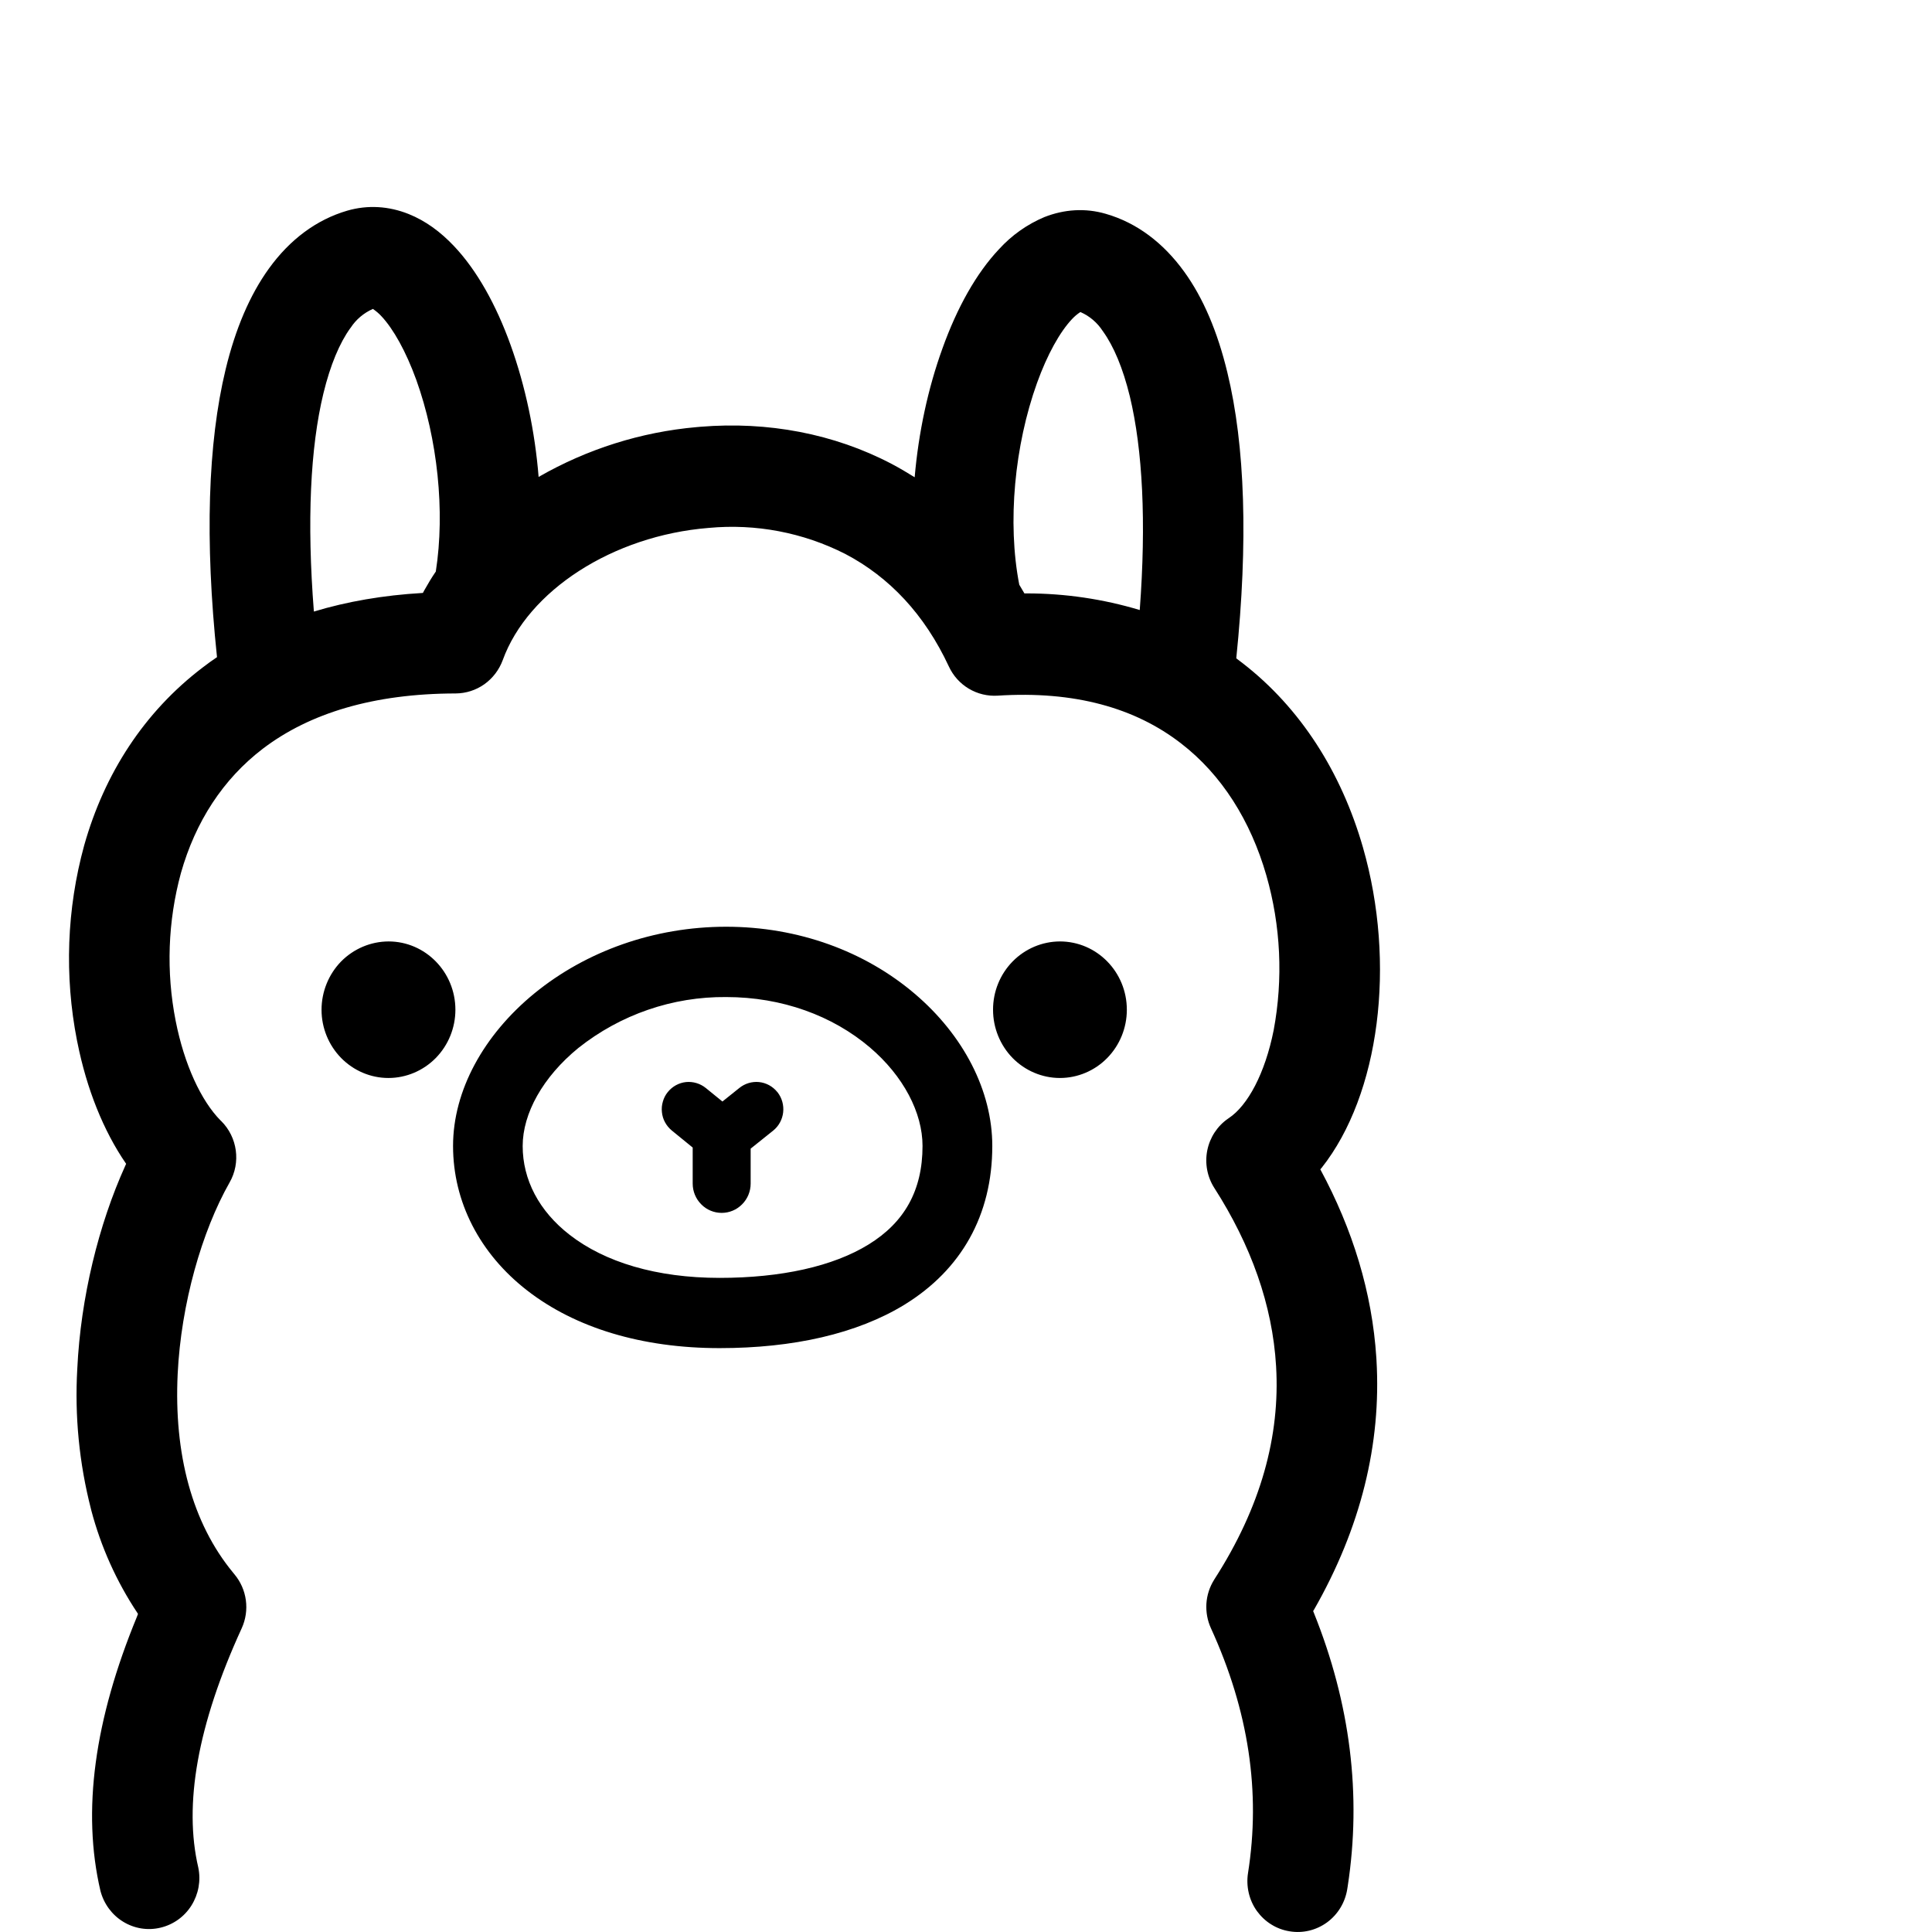
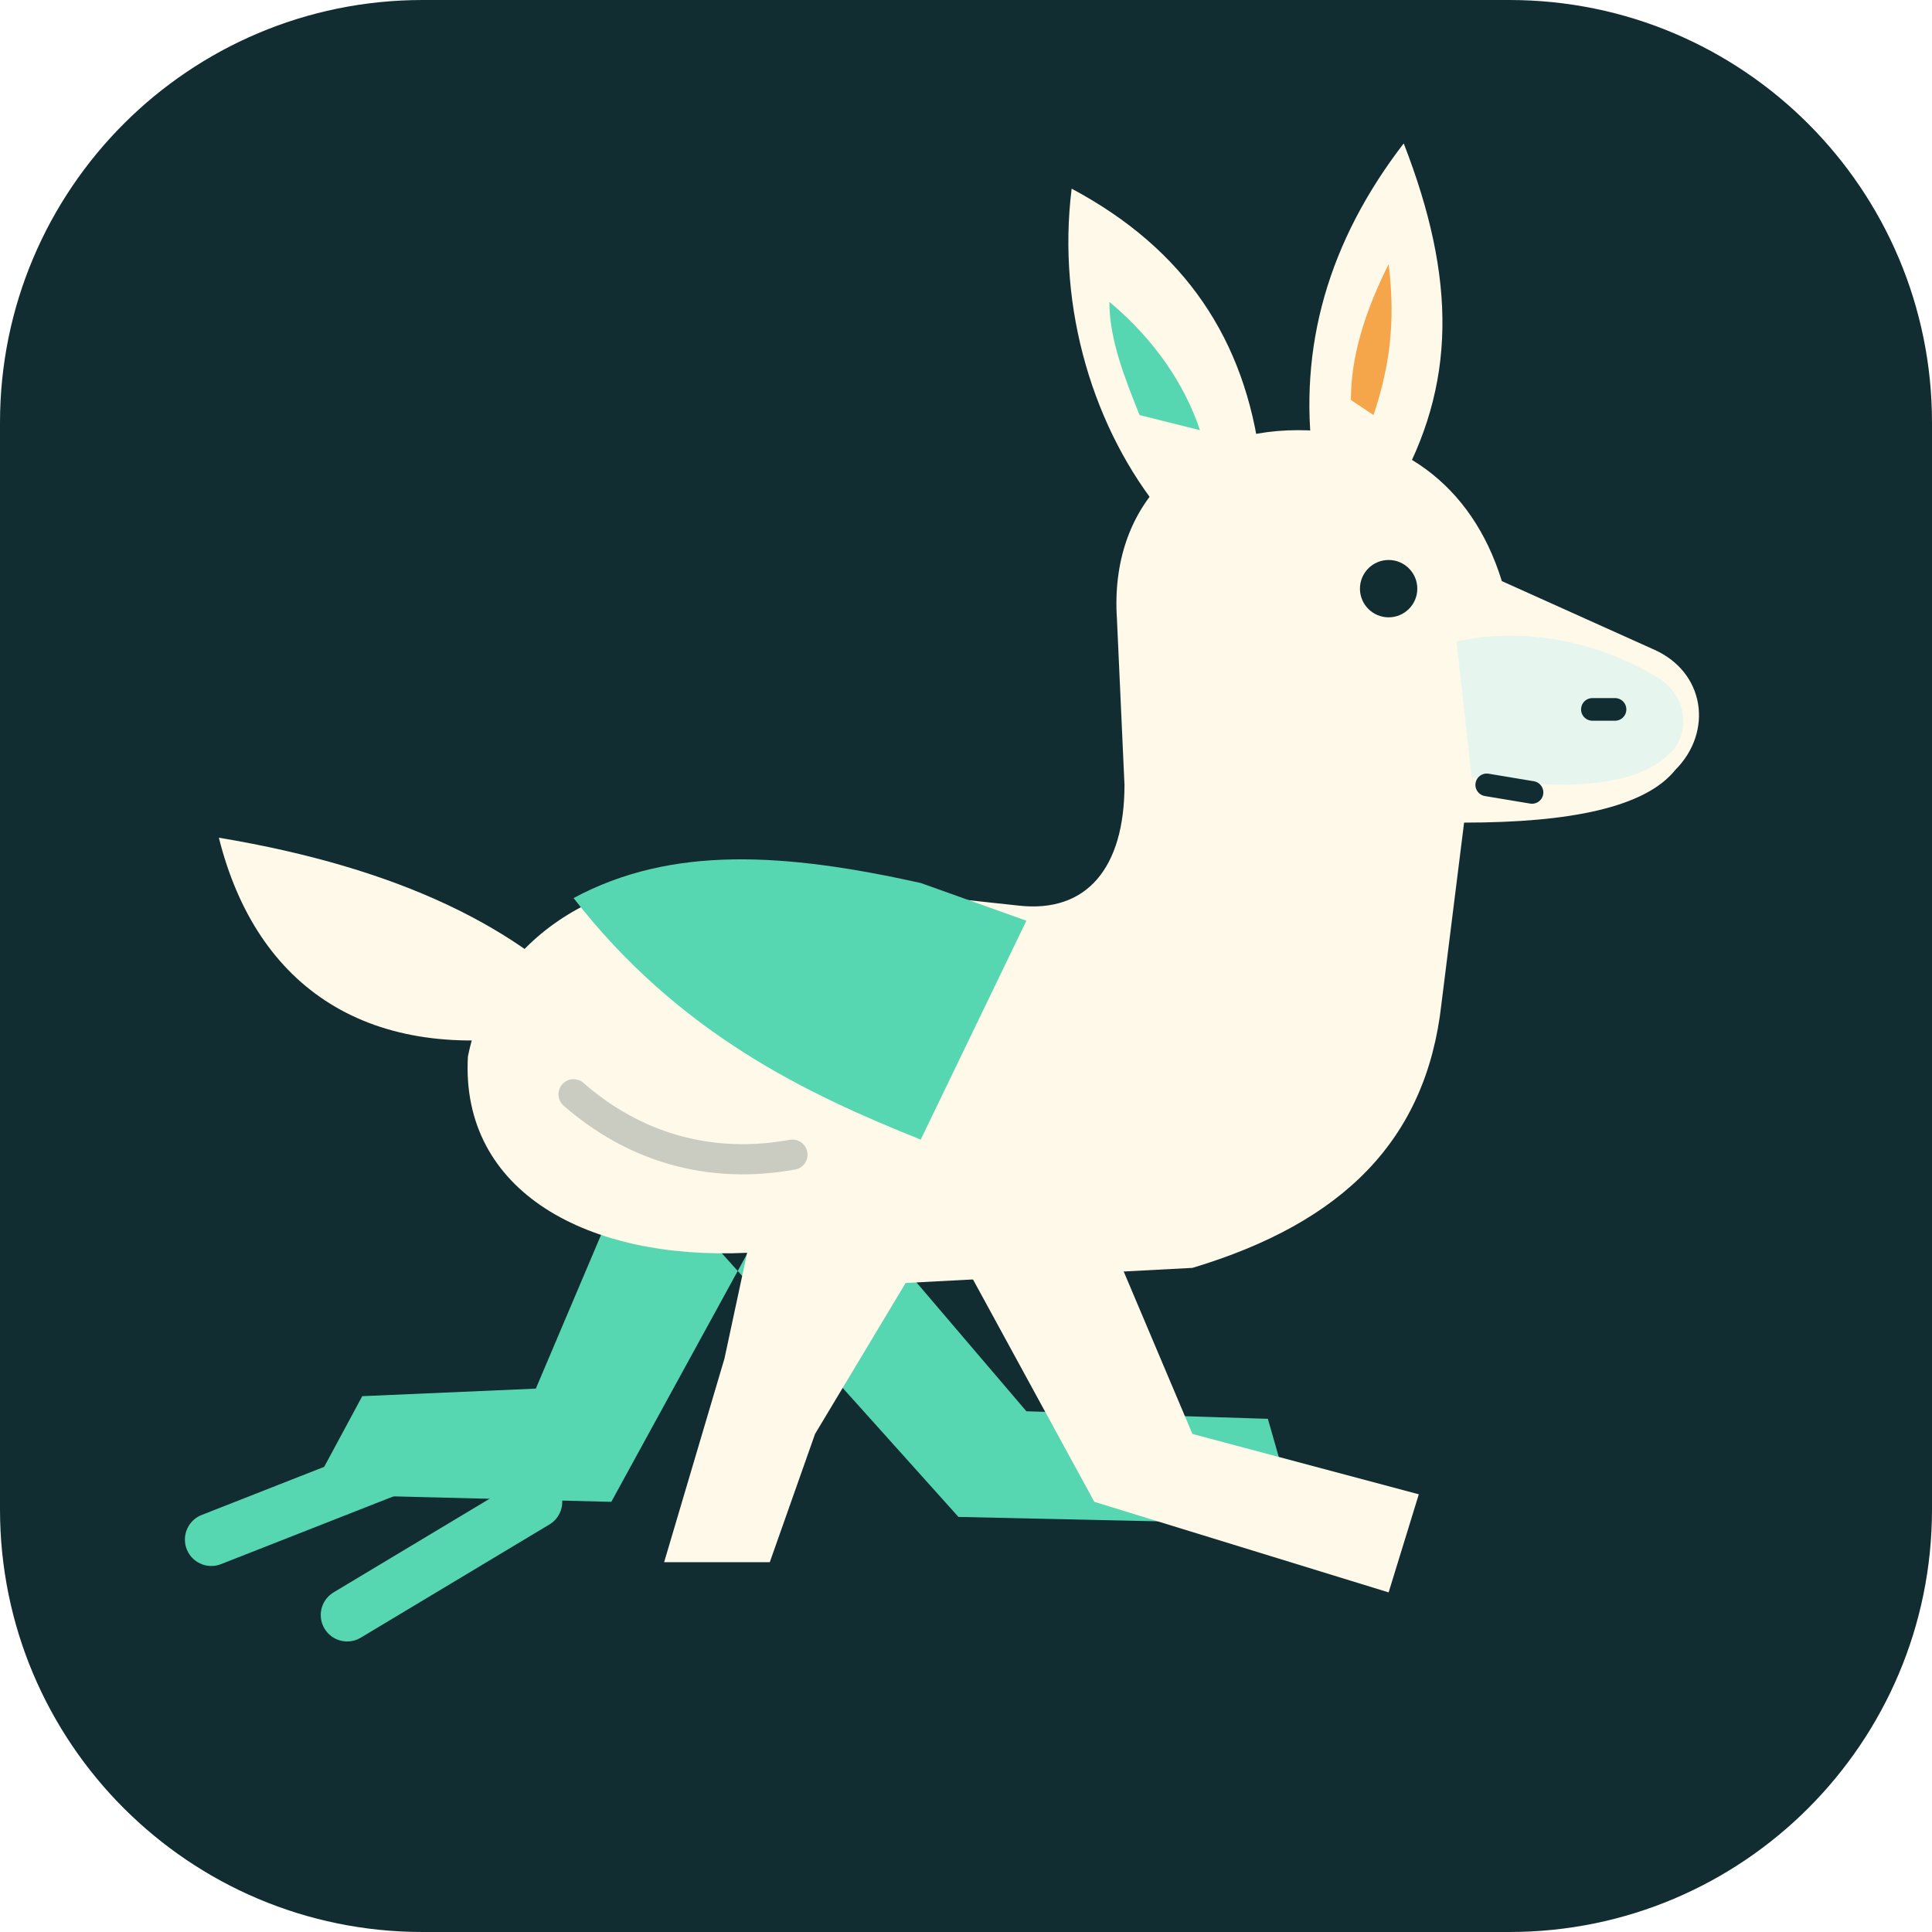
- <svg xmlns="http://www.w3.org/2000/svg" width="28" height="28" viewBox="0 0 28 28" fill="none">
-   <path fill-rule="evenodd" clip-rule="evenodd" d="M5.923 3.102C6.165 3.199 6.383 3.358 6.581 3.568C6.91 3.916 7.189 4.413 7.401 5.003C7.614 5.596 7.753 6.253 7.806 6.912C8.509 6.508 9.29 6.261 10.096 6.19L10.153 6.185C11.125 6.105 12.086 6.284 12.924 6.724C13.037 6.784 13.148 6.849 13.256 6.917C13.312 6.27 13.449 5.628 13.659 5.049C13.871 4.458 14.149 3.961 14.478 3.612C14.662 3.41 14.886 3.251 15.136 3.146C15.424 3.033 15.729 3.012 16.026 3.099C16.474 3.228 16.858 3.517 17.161 3.936C17.439 4.319 17.646 4.81 17.788 5.399C18.046 6.46 18.09 7.857 17.917 9.541L17.976 9.586L18.005 9.608C18.851 10.262 19.44 11.195 19.752 12.278C20.238 13.968 19.994 15.863 19.155 16.924L19.135 16.947L19.137 16.951C19.604 17.817 19.886 18.731 19.947 19.678L19.949 19.712C20.02 20.922 19.725 22.14 19.039 23.337L19.031 23.348L19.042 23.376C19.57 24.69 19.735 26.014 19.532 27.337L19.525 27.381C19.494 27.574 19.388 27.747 19.232 27.861C19.075 27.975 18.881 28.022 18.69 27.99C18.596 27.975 18.506 27.942 18.425 27.891C18.343 27.841 18.273 27.774 18.216 27.696C18.16 27.618 18.12 27.529 18.098 27.435C18.076 27.341 18.072 27.243 18.087 27.147C18.273 25.973 18.098 24.796 17.55 23.598C17.499 23.487 17.477 23.364 17.484 23.242C17.492 23.119 17.53 23.001 17.595 22.897L17.599 22.89C18.275 21.84 18.554 20.811 18.494 19.8C18.442 18.914 18.13 18.045 17.599 17.217C17.496 17.056 17.459 16.86 17.497 16.671C17.535 16.483 17.644 16.317 17.801 16.21L17.811 16.203C18.082 16.022 18.333 15.561 18.459 14.93C18.598 14.185 18.562 13.416 18.353 12.687C18.124 11.892 17.705 11.228 17.118 10.775C16.453 10.259 15.572 10.01 14.458 10.082C14.312 10.091 14.167 10.056 14.041 9.981C13.915 9.906 13.814 9.794 13.752 9.66C13.4 8.904 12.889 8.363 12.25 8.028C11.638 7.717 10.952 7.587 10.27 7.651C8.879 7.763 7.651 8.561 7.286 9.567C7.234 9.708 7.141 9.83 7.019 9.917C6.897 10.003 6.753 10.049 6.604 10.05C5.412 10.052 4.488 10.336 3.813 10.848C3.23 11.292 2.832 11.911 2.622 12.653C2.432 13.351 2.406 14.086 2.546 14.796C2.671 15.43 2.916 15.955 3.196 16.238L3.205 16.246C3.442 16.481 3.493 16.849 3.327 17.138C2.925 17.845 2.624 18.898 2.575 19.911C2.519 21.068 2.783 22.072 3.379 22.793L3.396 22.814C3.486 22.921 3.544 23.051 3.563 23.191C3.582 23.329 3.561 23.471 3.503 23.598C2.859 25.003 2.661 26.157 2.874 27.067C2.913 27.256 2.877 27.452 2.775 27.615C2.673 27.778 2.512 27.893 2.327 27.937C2.143 27.982 1.948 27.951 1.785 27.851C1.623 27.752 1.505 27.592 1.456 27.405C1.185 26.248 1.369 24.923 1.985 23.43L2 23.39L1.992 23.377C1.689 22.922 1.463 22.419 1.323 21.889L1.318 21.868C1.148 21.206 1.081 20.522 1.12 19.839C1.169 18.805 1.43 17.746 1.815 16.896L1.828 16.867L1.826 16.864C1.499 16.389 1.256 15.781 1.122 15.109L1.116 15.081C0.932 14.143 0.967 13.174 1.22 12.252C1.513 11.212 2.089 10.319 2.937 9.674C3.004 9.622 3.075 9.571 3.145 9.524C2.967 7.827 3.012 6.421 3.27 5.353C3.412 4.765 3.621 4.274 3.898 3.891C4.2 3.473 4.584 3.184 5.033 3.053C5.33 2.967 5.636 2.987 5.923 3.102ZM10.524 13.431C11.57 13.431 12.535 13.787 13.258 14.403C13.962 15.002 14.381 15.806 14.381 16.608C14.381 17.617 13.927 18.403 13.114 18.905C12.421 19.331 11.493 19.538 10.429 19.538C9.301 19.538 8.338 19.244 7.642 18.704C6.953 18.17 6.566 17.42 6.566 16.608C6.566 15.804 7.011 14.997 7.746 14.396C8.493 13.786 9.479 13.431 10.524 13.431ZM10.524 14.45C9.748 14.443 8.993 14.703 8.382 15.188C7.867 15.609 7.575 16.137 7.575 16.609C7.575 17.095 7.81 17.551 8.257 17.897C8.766 18.292 9.513 18.52 10.429 18.52C11.322 18.52 12.075 18.353 12.588 18.036C13.105 17.718 13.37 17.256 13.37 16.608C13.37 16.127 13.095 15.596 12.607 15.18C12.066 14.72 11.333 14.45 10.524 14.45ZM11.264 15.825L11.268 15.829C11.402 16.001 11.374 16.25 11.205 16.386L10.879 16.647V17.154C10.879 17.267 10.834 17.375 10.755 17.454C10.676 17.534 10.57 17.578 10.459 17.578C10.348 17.578 10.241 17.534 10.163 17.454C10.084 17.375 10.039 17.267 10.039 17.154V16.631L9.736 16.384C9.696 16.351 9.663 16.311 9.638 16.265C9.613 16.22 9.598 16.169 9.593 16.118C9.587 16.066 9.592 16.014 9.607 15.964C9.621 15.914 9.645 15.867 9.678 15.827C9.744 15.745 9.839 15.693 9.942 15.682C10.045 15.672 10.149 15.703 10.23 15.769L10.47 15.964L10.716 15.767C10.797 15.702 10.899 15.672 11.001 15.682C11.104 15.693 11.198 15.744 11.264 15.825ZM5.631 13.644C6.165 13.644 6.6 14.087 6.6 14.634C6.6 14.896 6.498 15.147 6.316 15.333C6.134 15.518 5.887 15.623 5.629 15.623C5.372 15.623 5.126 15.518 4.944 15.333C4.762 15.147 4.66 14.896 4.66 14.635C4.66 14.373 4.762 14.121 4.943 13.935C5.125 13.75 5.373 13.645 5.631 13.644ZM15.361 13.644C15.897 13.644 16.331 14.087 16.331 14.634C16.331 14.896 16.229 15.147 16.047 15.333C15.866 15.518 15.619 15.623 15.361 15.623C15.104 15.623 14.857 15.518 14.675 15.333C14.494 15.147 14.392 14.896 14.392 14.635C14.391 14.373 14.493 14.121 14.675 13.935C14.856 13.75 15.103 13.645 15.361 13.644ZM5.404 4.477L5.4 4.479C5.271 4.537 5.16 4.63 5.082 4.75L5.076 4.757C4.922 4.971 4.788 5.287 4.687 5.702C4.497 6.488 4.446 7.555 4.549 8.863C5.029 8.718 5.553 8.627 6.118 8.594L6.129 8.593L6.15 8.554C6.202 8.461 6.256 8.371 6.316 8.283C6.453 7.407 6.34 6.36 6.033 5.505C5.883 5.092 5.701 4.767 5.527 4.582C5.491 4.543 5.451 4.509 5.407 4.479L5.404 4.477ZM15.657 4.523L15.655 4.524C15.611 4.553 15.571 4.587 15.535 4.626C15.361 4.811 15.178 5.137 15.029 5.551C14.705 6.453 14.596 7.569 14.772 8.474L14.837 8.584L14.846 8.6H14.879C15.434 8.6 15.986 8.681 16.518 8.841C16.614 7.563 16.56 6.519 16.375 5.747C16.274 5.333 16.14 5.017 15.985 4.802L15.98 4.795C15.902 4.675 15.791 4.581 15.662 4.524L15.657 4.523Z" fill="black" />
+ <svg xmlns="http://www.w3.org/2000/svg" width="1024" height="1024" viewBox="0 0 256 256" role="img" aria-labelledby="title desc">
+   <rect width="256" height="256" rx="56" fill="#122d32" />
+   <g fill="none" stroke="#57d6b2" stroke-width="7" stroke-linecap="round">
+     <path d="m56 193-28 11m43-5-25 15" />
+   </g>
+   <path d="m107 153 29 34 32 1 4 14-45-1-35-39Zm-22-2-14 33-23 1-7 13 40 1 23-42Z" fill="#57d6b2" />
+   <path d="M72 137c-23 4-38-6-43-26 24 4 40 12 50 23Z" fill="#fff9e9" />
+   <path d="M62 140c3-15 17-25 36-24l37 4c9 1 14-5 14-16l-1-22c-1-15 9-25 24-25 13 0 23 7 27 20l20 9c7 3 8 11 3 16-4 5-14 7-28 7l-3 24c-2 18-13 29-33 35l-38 2-12 20-6 17H88l8-27 3-14c-21 1-38-8-37-26Z" fill="#fff9e9" />
+   <path d="M154 68c-9-11-14-27-12-43 15 8 23 20 25 36Zm20-7c-2-15 2-29 12-42 7 18 7 32-1 46Z" fill="#fff9e9" />
+   <path d="M151 55c-2-5-4-10-4-15 6 5 10 11 12 17Z" fill="#57d6b2" />
+   <path d="M179 53c0-6 2-12 5-18 1 8 0 14-2 20Z" fill="#f5a64a" />
+   <path d="M76 119c13-7 28-6 46-2l14 5-14 29c-15-6-32-14-46-32Z" fill="#57d6b2" />
+   <path d="m147 164 11 26 30 8-4 13-39-12-18-33Z" fill="#fff9e9" />
+   <path d="M193 85c9-2 19 0 27 5 3 2 4 6 2 9-4 5-13 6-27 4Z" fill="#e6f5ee" />
+   <circle cx="184" cy="78" r="3.8" fill="#122d32" />
+   <path d="M211 94h3m-17 10 6 1" fill="none" stroke="#122d32" stroke-width="3" stroke-linecap="round" />
+   <path d="M76 145c8 7 18 10 29 8" fill="none" stroke="#122d32" stroke-width="4" stroke-linecap="round" opacity=".22" />
</svg>
